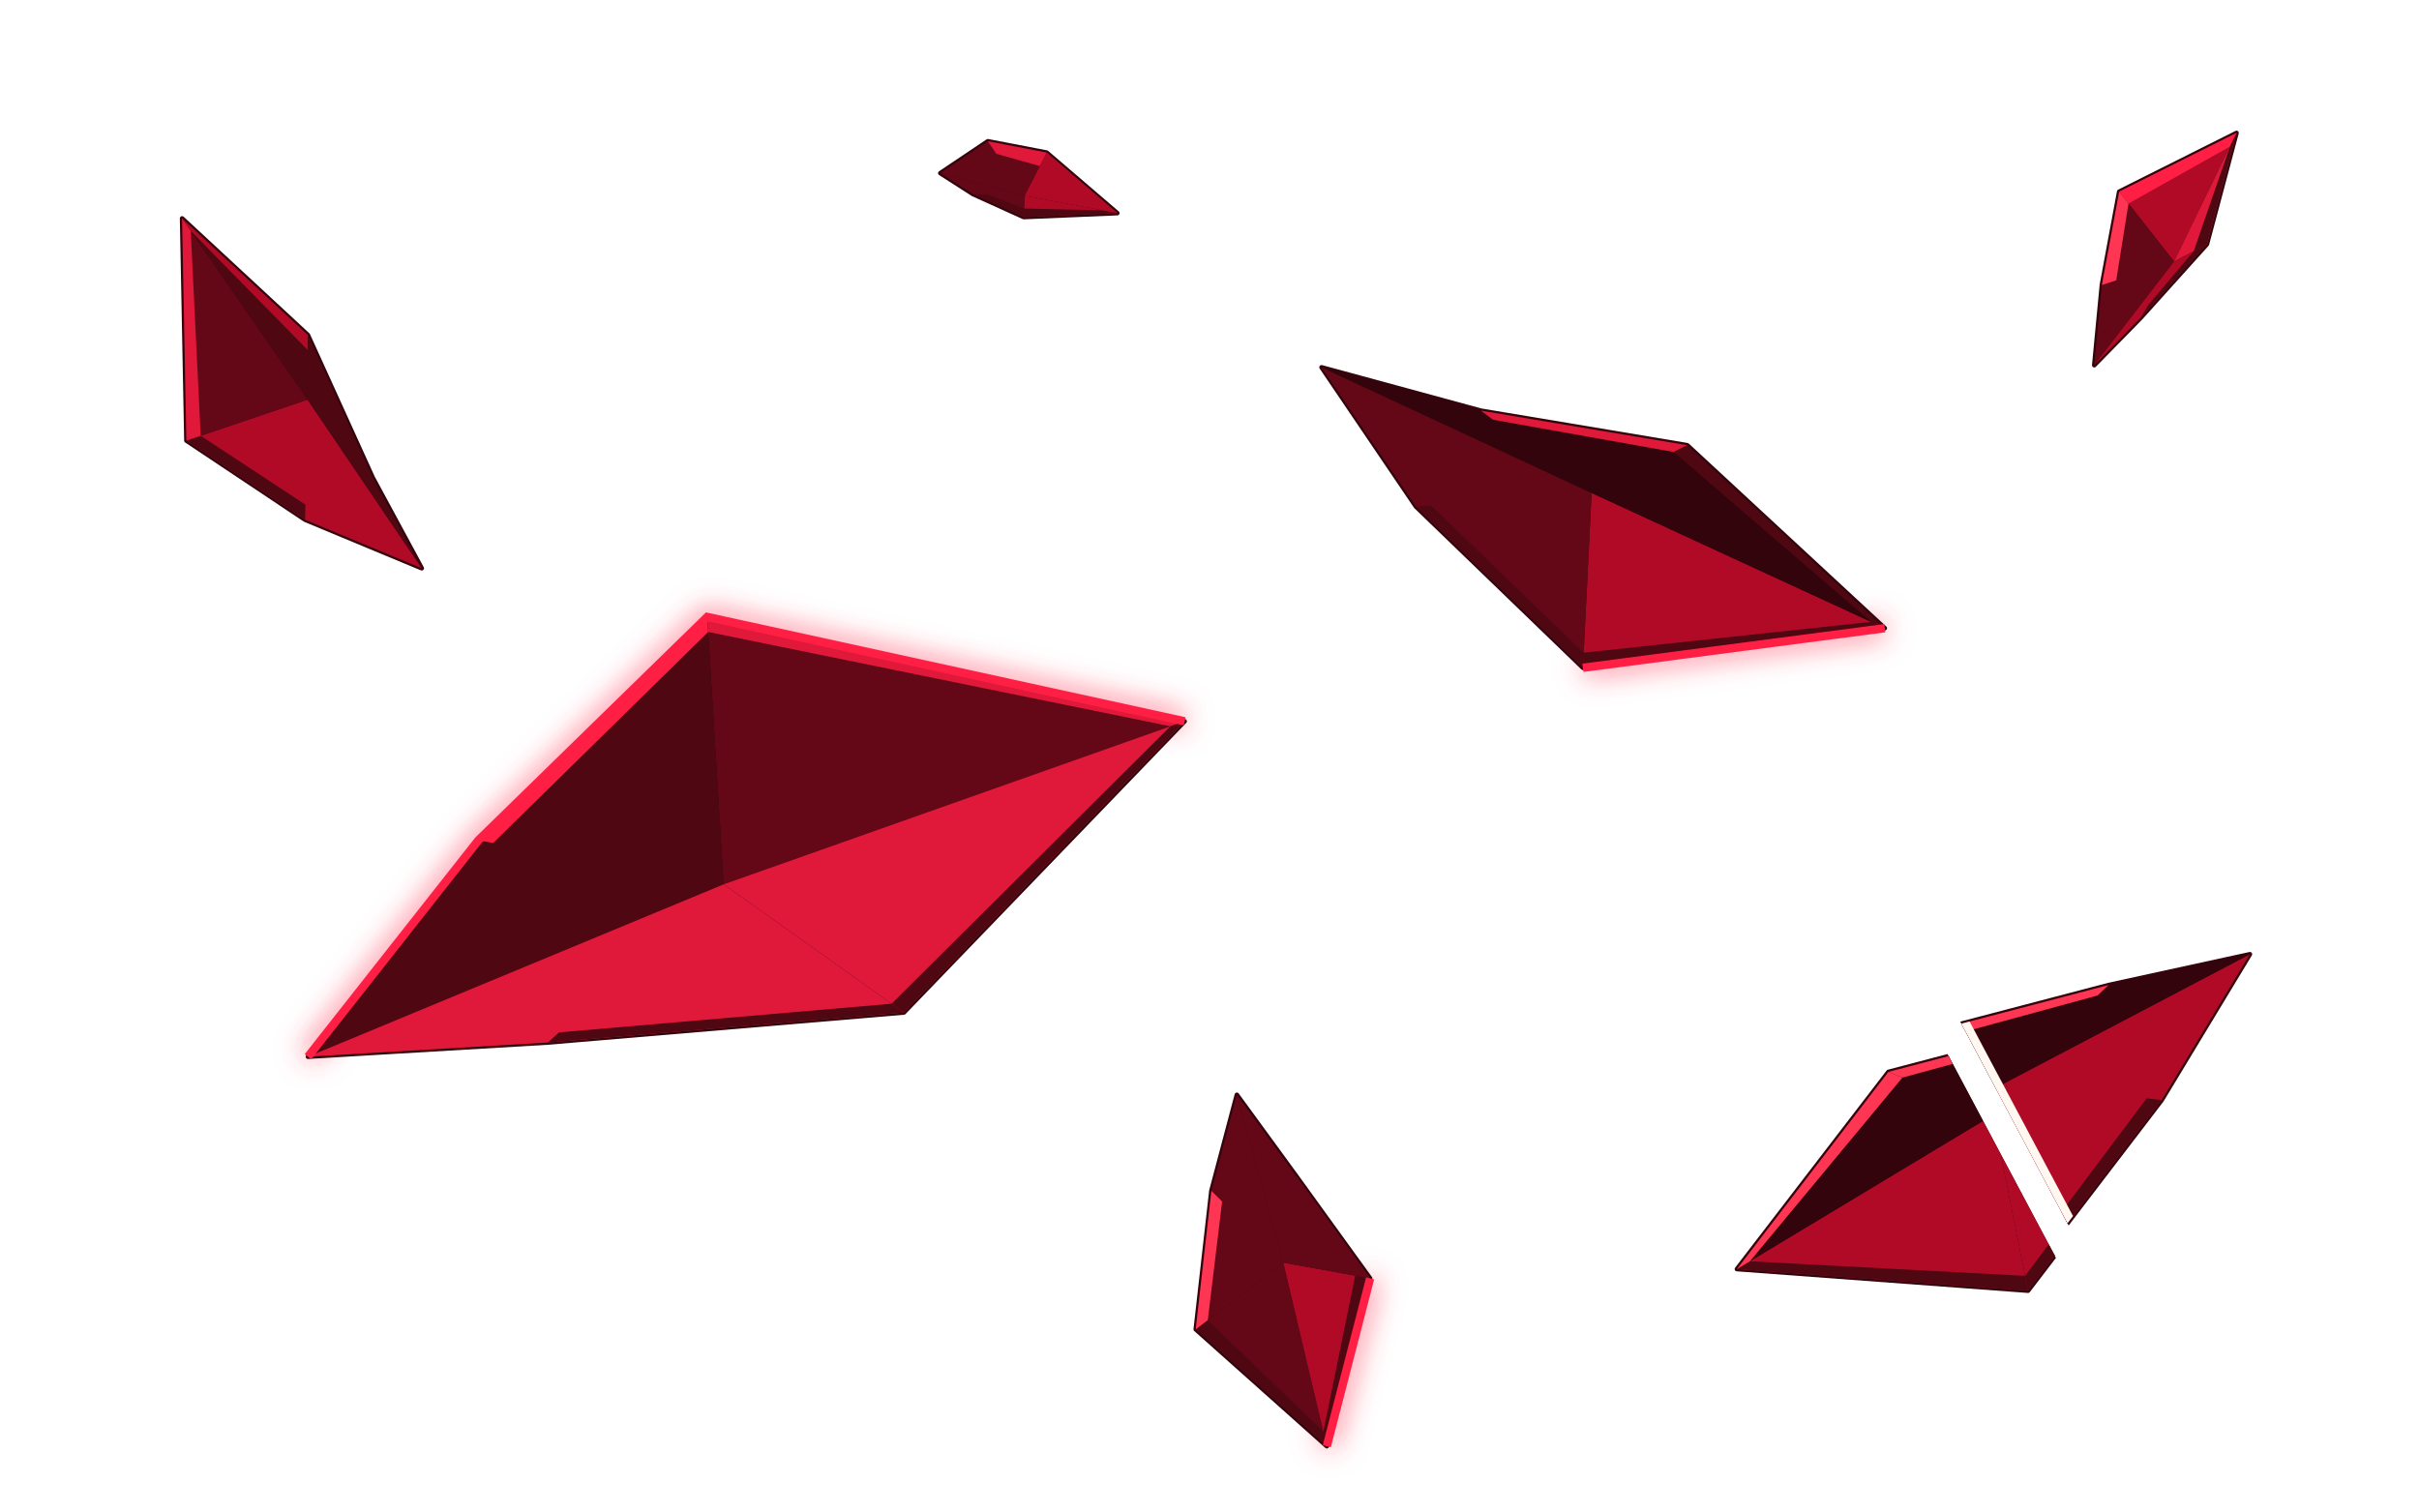
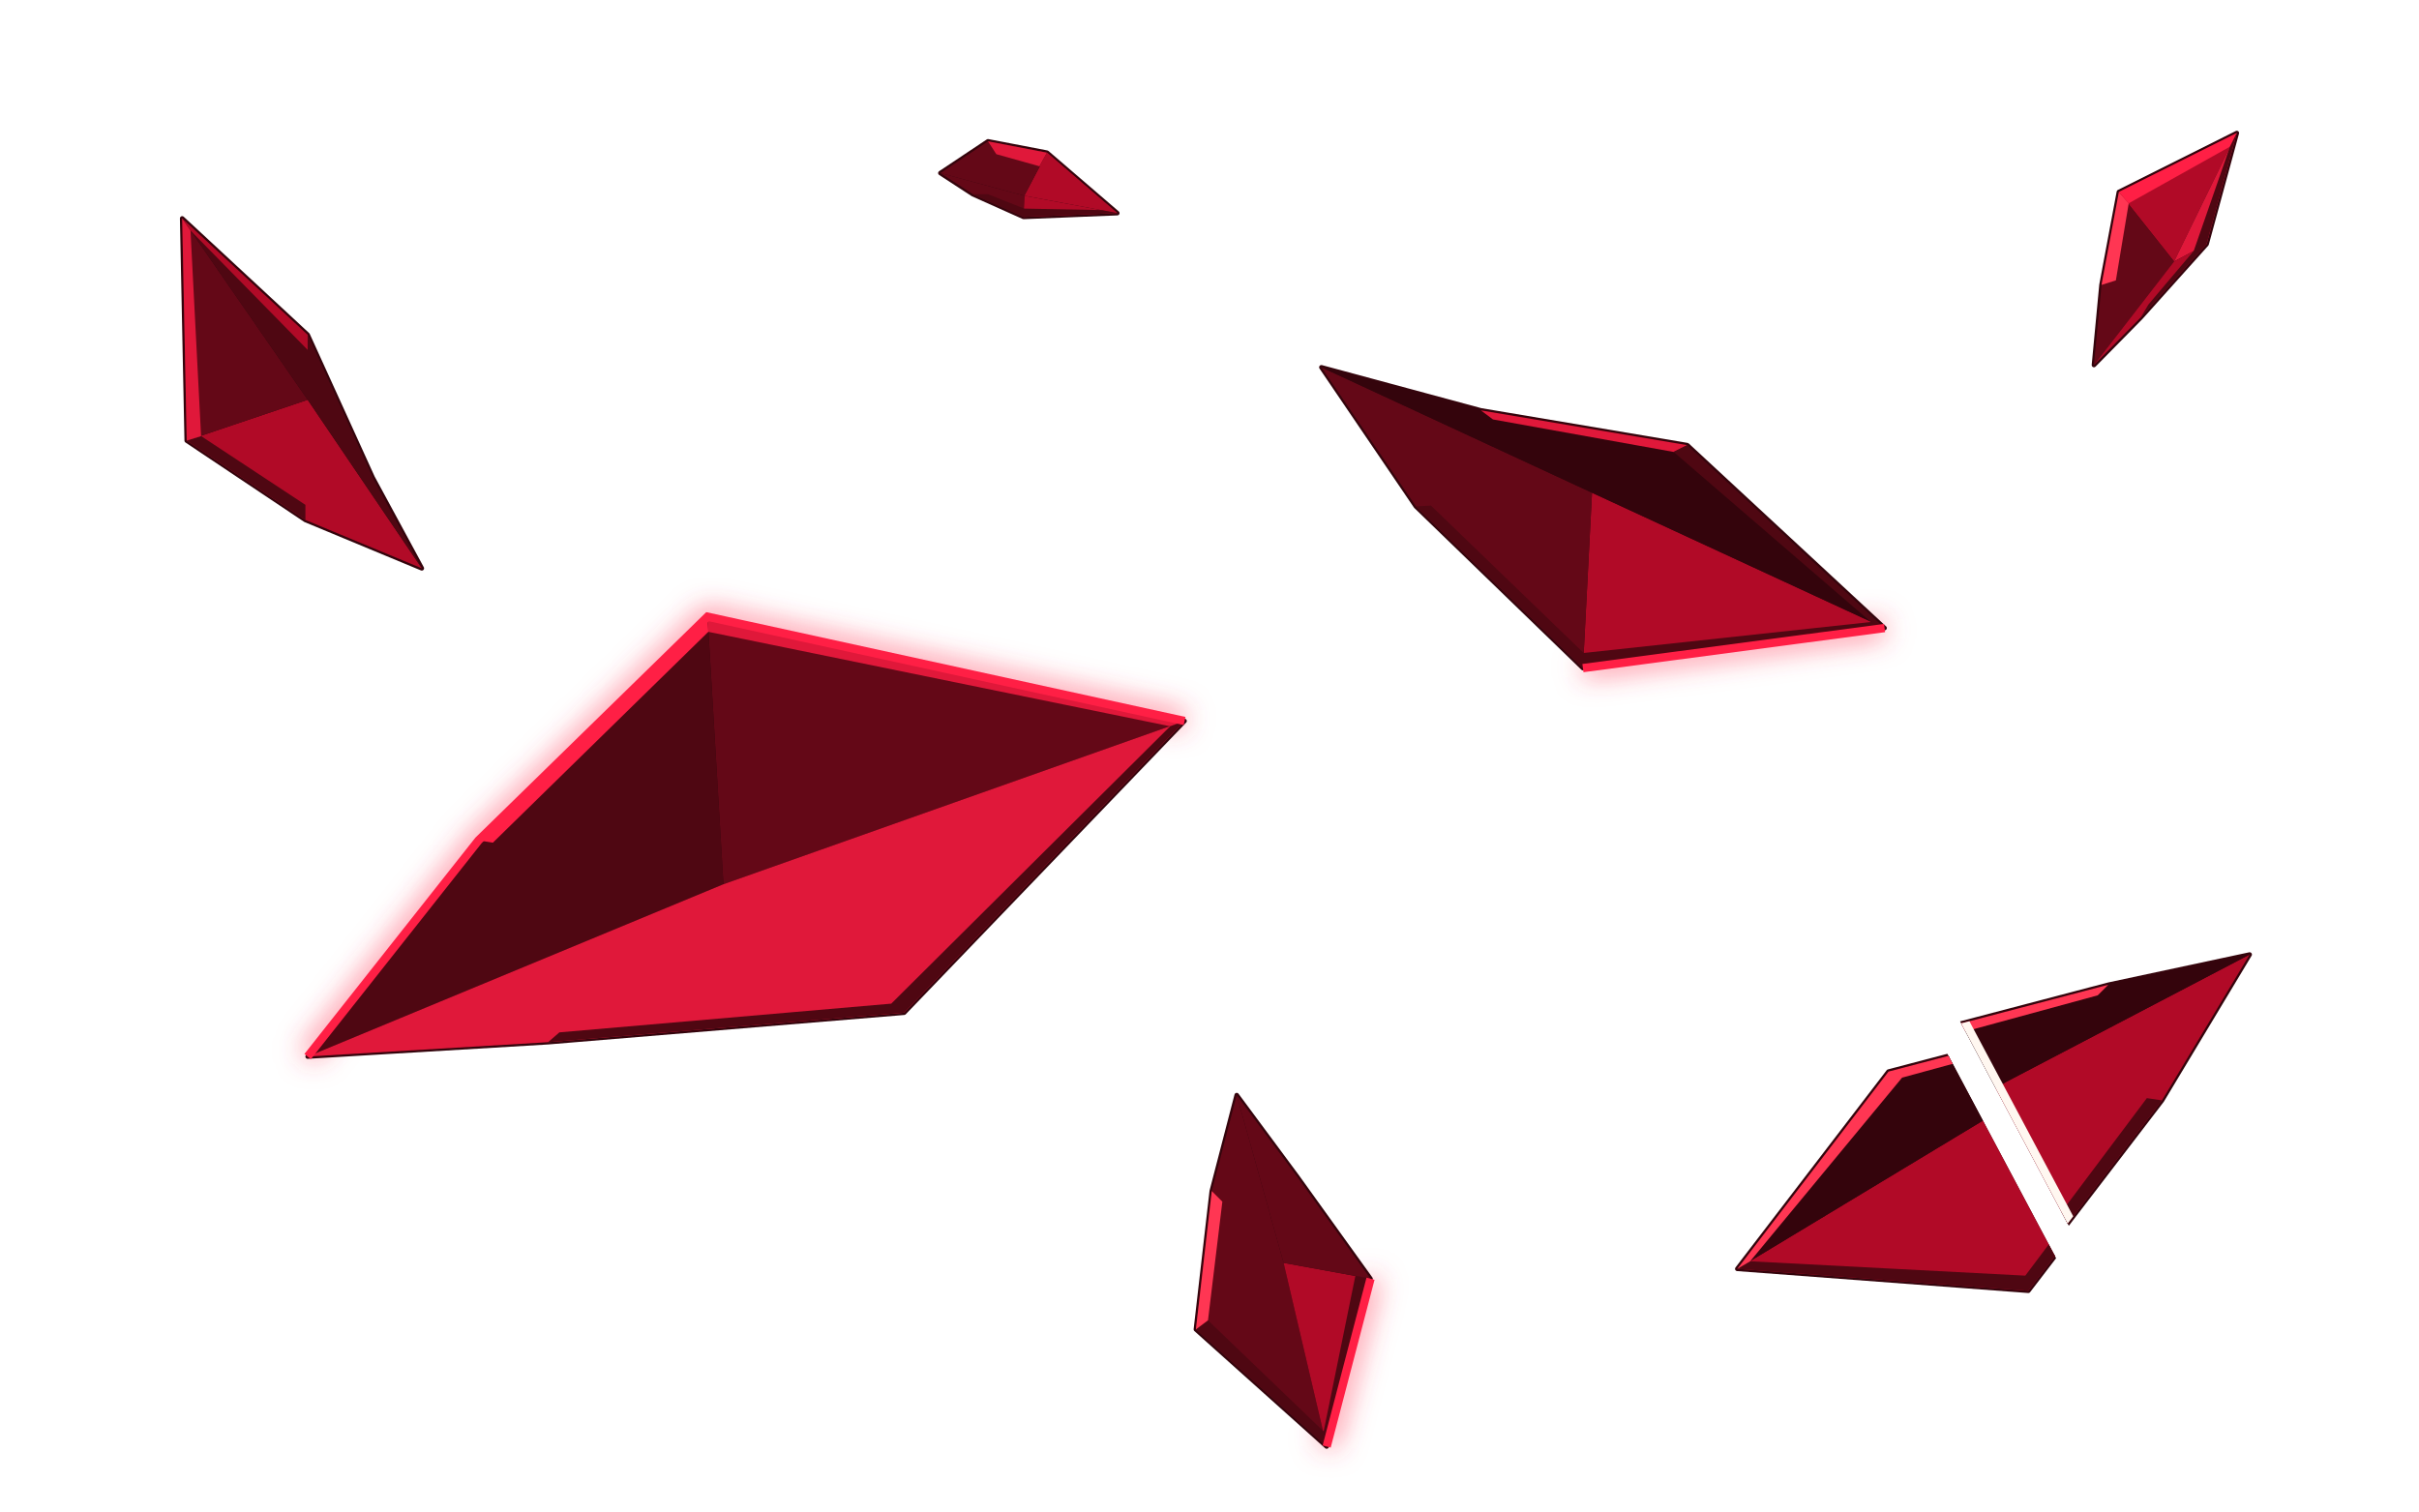
<svg xmlns="http://www.w3.org/2000/svg" viewBox="0 0 320 200" width="320" height="200">
  <defs>
    <filter id="ruinous-petals-glow" filterUnits="userSpaceOnUse" x="0" y="0" width="320" height="200">
      <feGaussianBlur stdDeviation="1.8" />
    </filter>
    <clipPath id="ruinous-petals-cut2a">
-       <path d="M170.11 -32.59L357.89 320.59L181.3 414.48L-6.48 61.3Z" />
+       <path d="M170.1 -32.6L357.9 320.6L181.3 414.5L-6.5 61.3Z" />
    </clipPath>
    <clipPath id="ruinous-petals-cut2b">
-       <path d="M170.11 -32.59L357.89 320.59L534.48 226.7L346.7 -126.48Z" />
+       <path d="M170.1 -32.6L357.9 320.6L534.5 226.7L346.7 -126.5Z" />
    </clipPath>
    <clipPath id="ruinous-petals-cut2p">
-       <path d="M297.63 126.26L285.96 145.56L269.96 166.49L231.45 163.63L251.49 137.54L278.93 130.34Z" />
+       <path d="M297.6 126.3L286 145.6L270 166.5L231.5 163.6L251.5 137.5L278.9 130.3Z" />
    </clipPath>
  </defs>
-   <path fill="none" stroke="#ff3653" stroke-width="2.4" opacity="0.6" filter="url(#ruinous-petals-glow)" d="M40.74 139.82L63.28 111.19L93.56 81.63L156.71 95.44" />
-   <path fill="#34040c" stroke="#34040c" stroke-width="0.6" stroke-linejoin="round" d="M40.74 139.82L63.28 111.19L93.56 81.63L156.71 95.44L119.57 133.97L72.48 137.94Z" />
-   <path fill="#640817" d="M95.73 117.01L93.56 81.63L156.71 95.44Z" />
-   <path fill="#4f0712" d="M40.74 139.82L63.28 111.19L93.56 81.63L95.73 117.01Z" />
-   <path fill="#e0183a" d="M95.73 117.01L156.71 95.44L119.57 133.97Z" />
-   <path fill="#e0183a" d="M40.74 139.82L95.73 117.01L119.57 133.97L72.48 137.94Z" />
-   <path fill="#ff1f45" d="M63.28 111.19L93.56 81.63L93.68 83.62L65.25 111.54Z" />
-   <path fill="#e0183a" d="M93.56 81.63L156.71 95.44L154.83 96.1L93.68 83.62Z" />
-   <path fill="#4f0712" d="M156.71 95.44L119.57 133.97L117.95 132.81L154.83 96.1Z" />
-   <path fill="#4f0712" d="M119.57 133.97L72.48 137.94L73.96 136.6L117.95 132.81Z" />
-   <path fill="none" stroke="#ff1f45" stroke-width="1.1" d="M40.74 139.82L63.28 111.19L93.56 81.63L156.71 95.44" />
-   <path fill="none" stroke="#ff3653" stroke-width="2.4" opacity="0.6" filter="url(#ruinous-petals-glow)" d="M249.33 83.12L209.4 88.36" />
-   <path fill="#34040c" stroke="#34040c" stroke-width="0.6" stroke-linejoin="round" d="M174.82 48.6L195.91 54.34L223.2 58.91L249.33 83.12L209.4 88.36L187.31 67.03Z" />
-   <path fill="#b10a27" d="M210.55 65.23L249.33 83.12L209.4 88.36Z" />
-   <path fill="#640817" d="M174.82 48.6L210.55 65.23L209.4 88.36L187.31 67.03Z" />
-   <path fill="#34040c" d="M210.55 65.23L223.2 58.91L249.33 83.12Z" />
-   <path fill="#34040c" d="M174.82 48.6L195.91 54.34L223.2 58.91L210.55 65.23Z" />
-   <path fill="#e0183a" d="M195.91 54.34L223.2 58.91L221.41 59.81L197.51 55.54Z" />
-   <path fill="#4f0712" d="M223.2 58.91L249.33 83.12L247.52 82.28L221.41 59.81Z" />
-   <path fill="#4f0712" d="M249.33 83.12L209.4 88.36L209.5 86.36L247.52 82.28Z" />
-   <path fill="#4f0712" d="M209.4 88.36L187.31 67.03L189.3 66.87L209.5 86.36Z" />
-   <path fill="none" stroke="#ff1f45" stroke-width="1.1" d="M249.33 83.12L209.4 88.36" />
+   <path fill="none" stroke="#ff3653" stroke-width="2.4" opacity="0.6" filter="url(#ruinous-petals-glow)" d="M40.7 139.8L63.3 111.2L93.6 81.6L156.7 95.4" />
+   <path fill="#34040c" stroke="#34040c" stroke-width="0.6" stroke-linejoin="round" d="M40.7 139.8L63.3 111.2L93.6 81.6L156.7 95.4L119.6 134L72.5 137.9Z" />
+   <path fill="#640817" d="M95.7 117L93.6 81.6L156.7 95.4Z" />
+   <path fill="#4f0712" d="M40.7 139.8L63.3 111.2L93.6 81.6L95.7 117Z" />
+   <path fill="#e0183a" d="M95.7 117L156.7 95.4L119.6 134ZM40.7 139.8L95.7 117L119.6 134L72.5 137.9Z" />
+   <path fill="#ff1f45" d="M63.3 111.2L93.6 81.6L93.7 83.6L65.2 111.5Z" />
+   <path fill="#e0183a" d="M93.6 81.6L156.7 95.4L154.8 96.1L93.7 83.6Z" />
+   <path fill="#4f0712" d="M156.7 95.4L119.6 134L117.9 132.8L154.8 96.1ZM119.6 134L72.5 137.9L74 136.6L117.9 132.8Z" />
+   <path fill="none" stroke="#ff1f45" stroke-width="1.1" d="M40.7 139.8L63.3 111.2L93.6 81.6L156.7 95.4" />
+   <path fill="none" stroke="#ff3653" stroke-width="2.4" opacity="0.6" filter="url(#ruinous-petals-glow)" d="M249.3 83.1L209.4 88.4" />
+   <path fill="#34040c" stroke="#34040c" stroke-width="0.6" stroke-linejoin="round" d="M174.8 48.6L195.9 54.3L223.2 58.9L249.3 83.1L209.4 88.4L187.3 67Z" />
+   <path fill="#b10a27" d="M210.6 65.2L249.3 83.1L209.4 88.4Z" />
+   <path fill="#640817" d="M174.8 48.6L210.6 65.2L209.4 88.4L187.3 67Z" />
+   <path fill="#34040c" d="M210.6 65.2L223.2 58.9L249.3 83.1ZM174.8 48.6L195.9 54.3L223.2 58.9L210.6 65.2Z" />
+   <path fill="#e0183a" d="M195.9 54.3L223.2 58.9L221.4 59.8L197.5 55.5Z" />
+   <path fill="#4f0712" d="M223.2 58.9L249.3 83.1L247.5 82.3L221.4 59.8ZM249.3 83.1L209.4 88.4L209.5 86.4L247.5 82.3ZM209.4 88.4L187.3 67L189.3 66.9L209.5 86.4Z" />
+   <path fill="none" stroke="#ff1f45" stroke-width="1.1" d="M249.3 83.1L209.4 88.4" />
  <g clip-path="url(#ruinous-petals-cut2b)">
-     <path fill="#34040c" stroke="#34040c" stroke-width="0.6" stroke-linejoin="round" d="M297.63 126.26L285.96 145.56L269.96 166.49L231.45 163.63L251.49 137.54L278.93 130.34Z" />
-     <path fill="#b10a27" d="M265.32 143.24L269.96 166.49L231.45 163.63Z" />
-     <path fill="#b10a27" d="M297.63 126.26L285.96 145.56L269.96 166.49L265.32 143.24Z" />
-     <path fill="#34040c" d="M265.32 143.24L231.45 163.63L251.49 137.54Z" />
-     <path fill="#34040c" d="M297.63 126.26L265.32 143.24L251.49 137.54L278.93 130.34Z" />
-     <path fill="#4f0712" d="M285.96 145.56L269.96 166.49L269.57 164.53L283.97 145.33Z" />
-     <path fill="#4f0712" d="M269.96 166.49L231.45 163.63L233.17 162.6L269.57 164.53Z" />
-     <path fill="#ff3653" d="M231.45 163.63L251.49 137.54L253.34 138.3L233.17 162.6Z" />
-     <path fill="#ff3653" d="M251.49 137.54L278.93 130.34L277.48 131.72L253.34 138.3Z" />
+     <path fill="#34040c" stroke="#34040c" stroke-width="0.6" stroke-linejoin="round" d="M297.6 126.3L286 145.6L270 166.5L231.5 163.6L251.5 137.5L278.9 130.3Z" />
+     <path fill="#b10a27" d="M265.3 143.2L270 166.5L231.5 163.6ZM297.6 126.3L286 145.6L270 166.5L265.3 143.2Z" />
+     <path fill="#34040c" d="M265.3 143.2L231.5 163.6L251.5 137.5ZM297.6 126.3L265.3 143.2L251.5 137.5L278.9 130.3Z" />
+     <path fill="#4f0712" d="M286 145.6L270 166.5L269.6 164.5L284 145.3ZM270 166.5L231.5 163.6L233.2 162.6L269.6 164.5Z" />
+     <path fill="#ff3653" d="M231.5 163.6L251.5 137.5L253.3 138.3L233.2 162.6ZM251.5 137.5L278.9 130.3L277.5 131.7L253.3 138.3Z" />
  </g>
  <g transform="translate(-1.68 4.29)">
    <g clip-path="url(#ruinous-petals-cut2a)">
-       <path fill="#34040c" stroke="#34040c" stroke-width="0.6" stroke-linejoin="round" d="M297.63 126.26L285.96 145.56L269.96 166.49L231.45 163.63L251.49 137.54L278.93 130.34Z" />
-       <path fill="#b10a27" d="M265.32 143.24L269.96 166.49L231.45 163.63Z" />
-       <path fill="#b10a27" d="M297.63 126.26L285.96 145.56L269.96 166.49L265.32 143.24Z" />
-       <path fill="#34040c" d="M265.32 143.24L231.45 163.63L251.49 137.54Z" />
-       <path fill="#34040c" d="M297.63 126.26L265.32 143.24L251.49 137.54L278.93 130.34Z" />
-       <path fill="#4f0712" d="M285.96 145.56L269.96 166.49L269.57 164.53L283.97 145.33Z" />
-       <path fill="#4f0712" d="M269.96 166.49L231.45 163.63L233.17 162.6L269.57 164.53Z" />
-       <path fill="#ff3653" d="M231.45 163.63L251.49 137.54L253.34 138.3L233.17 162.6Z" />
-       <path fill="#ff3653" d="M251.49 137.54L278.93 130.34L277.48 131.72L253.34 138.3Z" />
+       <path fill="#34040c" stroke="#34040c" stroke-width="0.6" stroke-linejoin="round" d="M297.6 126.3L286 145.6L270 166.5L231.5 163.6L251.5 137.5L278.9 130.3Z" />
+       <path fill="#b10a27" d="M265.3 143.2L270 166.5L231.5 163.6ZM297.6 126.3L286 145.6L270 166.5L265.3 143.2Z" />
+       <path fill="#34040c" d="M265.3 143.2L231.5 163.6L251.5 137.5ZM297.6 126.3L265.3 143.2L251.5 137.5L278.9 130.3Z" />
+       <path fill="#4f0712" d="M286 145.6L270 166.5L269.6 164.5L284 145.3ZM270 166.5L231.5 163.6L233.2 162.6L269.6 164.5Z" />
+       <path fill="#ff3653" d="M231.5 163.6L251.5 137.5L253.3 138.3L233.2 162.6ZM251.5 137.5L278.9 130.3L277.5 131.7L253.3 138.3Z" />
    </g>
  </g>
  <g clip-path="url(#ruinous-petals-cut2p)">
    <g clip-path="url(#ruinous-petals-cut2b)">
-       <path fill="none" stroke="#fff7f0" stroke-width="2.2" d="M249.92 117.51L278.08 170.49" />
+       <path fill="none" stroke="#fff7f0" stroke-width="2.2" d="M249.9 117.5L278.1 170.5" />
    </g>
  </g>
-   <path fill="#34040c" stroke="#34040c" stroke-width="0.6" stroke-linejoin="round" d="M55.79 75.19L40.36 68.77L24.66 58.3L24.09 28.9L40.73 44.33L49.31 63.21Z" />
-   <path fill="#b10a27" d="M55.79 75.19L40.36 68.77L24.66 58.3L40.69 52.88Z" />
-   <path fill="#640817" d="M40.69 52.88L24.66 58.3L24.09 28.9Z" />
-   <path fill="#4f0712" d="M40.69 52.88L24.09 28.9L40.73 44.33Z" />
-   <path fill="#4f0712" d="M55.79 75.19L40.69 52.88L40.73 44.33L49.31 63.21Z" />
-   <path fill="#4f0712" d="M40.36 68.77L24.66 58.3L26.55 57.66L40.4 66.77Z" />
-   <path fill="#e0183a" d="M24.66 58.3L24.09 28.9L25.23 30.54L26.55 57.66Z" />
-   <path fill="#b10a27" d="M24.09 28.9L40.73 44.33L40.72 46.33L25.23 30.54Z" />
-   <path fill="#4f0712" d="M40.73 44.33L49.31 63.21L48.03 61.67L40.72 46.33Z" />
-   <path fill="none" stroke="#ff3653" stroke-width="2.4" opacity="0.6" filter="url(#ruinous-petals-glow)" d="M181.25 169.15L175.52 191.36" />
-   <path fill="#34040c" stroke="#34040c" stroke-width="0.6" stroke-linejoin="round" d="M163.62 144.86L171.56 155.74L181.25 169.15L175.52 191.36L158.18 175.89L160.25 157.57Z" />
-   <path fill="#640817" d="M169.77 167.07L175.52 191.36L158.18 175.89Z" />
-   <path fill="#640817" d="M163.62 144.86L169.77 167.07L158.18 175.89L160.25 157.57Z" />
-   <path fill="#b10a27" d="M169.77 167.07L181.25 169.15L175.52 191.36Z" />
-   <path fill="#640817" d="M163.62 144.86L171.56 155.74L181.25 169.15L169.77 167.07Z" />
-   <path fill="#640817" d="M171.56 155.74L181.25 169.15L179.28 168.79L171.24 157.72Z" />
-   <path fill="#4f0712" d="M181.25 169.15L175.52 191.36L175.06 189.41L179.28 168.79Z" />
-   <path fill="#4f0712" d="M175.52 191.36L158.18 175.89L159.77 174.68L175.06 189.41Z" />
-   <path fill="#ff3653" d="M158.18 175.89L160.25 157.57L161.67 158.98L159.77 174.68Z" />
-   <path fill="none" stroke="#ff1f45" stroke-width="1.1" d="M181.25 169.15L175.52 191.36" />
-   <path fill="#34040c" stroke="#34040c" stroke-width="0.6" stroke-linejoin="round" d="M277.04 48.32L278.05 37.71L280.34 25.36L295.86 17.59L291.94 32.32L283.19 42.04Z" />
-   <path fill="#b10a27" d="M287.6 34.6L280.34 25.36L295.86 17.59Z" />
-   <path fill="#640817" d="M277.04 48.32L278.05 37.71L280.34 25.36L287.6 34.6Z" />
-   <path fill="#e0183a" d="M287.6 34.6L295.86 17.59L291.94 32.32Z" />
-   <path fill="#b10a27" d="M277.04 48.32L287.6 34.6L291.94 32.32L283.19 42.04Z" />
-   <path fill="#ff3653" d="M278.05 37.71L280.34 25.36L281.57 26.93L279.95 37.09Z" />
-   <path fill="#ff1f45" d="M280.34 25.36L295.86 17.59L294.99 19.39L281.57 26.93Z" />
-   <path fill="#4f0712" d="M295.86 17.59L291.94 32.32L290.2 33.23L294.99 19.39Z" />
-   <path fill="#4f0712" d="M291.94 32.32L283.19 42.04L284.21 40.32L290.2 33.23Z" />
-   <path fill="#34040c" stroke="#34040c" stroke-width="0.6" stroke-linejoin="round" d="M124.39 22.91L130.68 18.69L138.46 20.19L147.8 28.2L135.42 28.72L128.71 25.68Z" />
-   <path fill="#b10a27" d="M135.53 25.9L138.46 20.19L147.8 28.2Z" />
-   <path fill="#640817" d="M124.39 22.91L130.68 18.69L138.46 20.19L135.53 25.9Z" />
-   <path fill="#b10a27" d="M135.53 25.9L147.8 28.2L135.42 28.72Z" />
-   <path fill="#640817" d="M124.39 22.91L135.53 25.9L135.42 28.72L128.71 25.68Z" />
-   <path fill="#e0183a" d="M130.68 18.69L138.46 20.19L137.55 21.97L131.8 20.35Z" />
-   <path fill="#b10a27" d="M138.46 20.19L147.8 28.2L145.84 27.83L137.55 21.97Z" />
-   <path fill="#4f0712" d="M147.8 28.2L135.42 28.72L135.47 27.59L145.84 27.83Z" />
-   <path fill="#4f0712" d="M135.42 28.72L128.71 25.68L130.71 25.74L135.47 27.59Z" />
+   <path fill="#34040c" stroke="#34040c" stroke-width="0.6" stroke-linejoin="round" d="M55.8 75.2L40.4 68.8L24.7 58.3L24.1 28.9L40.7 44.3L49.3 63.2Z" />
+   <path fill="#b10a27" d="M55.8 75.2L40.4 68.8L24.7 58.3L40.7 52.9Z" />
+   <path fill="#640817" d="M40.7 52.9L24.7 58.3L24.1 28.9Z" />
+   <path fill="#4f0712" d="M40.7 52.9L24.1 28.9L40.7 44.3ZM55.8 75.2L40.7 52.9L40.7 44.3L49.3 63.2ZM40.4 68.8L24.7 58.3L26.6 57.7L40.4 66.8Z" />
+   <path fill="#e0183a" d="M24.7 58.3L24.1 28.9L25.2 30.5L26.6 57.7Z" />
+   <path fill="#b10a27" d="M24.1 28.9L40.7 44.3L40.7 46.3L25.2 30.5Z" />
+   <path fill="#4f0712" d="M40.7 44.3L49.3 63.2L48 61.7L40.7 46.3Z" />
+   <path fill="none" stroke="#ff3653" stroke-width="2.4" opacity="0.6" filter="url(#ruinous-petals-glow)" d="M181.3 169.2L175.5 191.4" />
+   <path fill="#34040c" stroke="#34040c" stroke-width="0.6" stroke-linejoin="round" d="M163.6 144.9L171.6 155.7L181.3 169.2L175.5 191.4L158.2 175.9L160.3 157.6Z" />
+   <path fill="#640817" d="M169.8 167.1L175.5 191.4L158.2 175.9ZM163.6 144.9L169.8 167.1L158.2 175.9L160.3 157.6Z" />
+   <path fill="#b10a27" d="M169.8 167.1L181.3 169.2L175.5 191.4Z" />
+   <path fill="#640817" d="M163.6 144.9L171.6 155.7L181.3 169.2L169.8 167.1ZM171.6 155.7L181.3 169.2L179.3 168.8L171.2 157.7Z" />
+   <path fill="#4f0712" d="M181.3 169.2L175.5 191.4L175.1 189.4L179.3 168.8ZM175.5 191.4L158.2 175.9L159.8 174.7L175.1 189.4Z" />
+   <path fill="#ff3653" d="M158.2 175.9L160.3 157.6L161.7 159L159.8 174.7Z" />
+   <path fill="none" stroke="#ff1f45" stroke-width="1.1" d="M181.3 169.2L175.5 191.4" />
+   <path fill="#34040c" stroke="#34040c" stroke-width="0.6" stroke-linejoin="round" d="M277 48.3L278 37.7L280.3 25.4L295.9 17.6L291.9 32.3L283.2 42Z" />
+   <path fill="#b10a27" d="M287.6 34.6L280.3 25.4L295.9 17.6Z" />
+   <path fill="#640817" d="M277 48.3L278 37.7L280.3 25.4L287.6 34.6Z" />
+   <path fill="#e0183a" d="M287.6 34.6L295.9 17.6L291.9 32.3Z" />
+   <path fill="#b10a27" d="M277 48.3L287.6 34.6L291.9 32.3L283.2 42Z" />
+   <path fill="#ff3653" d="M278 37.7L280.3 25.4L281.6 26.9L279.9 37.1Z" />
+   <path fill="#ff1f45" d="M280.3 25.4L295.9 17.6L295 19.4L281.6 26.9Z" />
+   <path fill="#4f0712" d="M295.9 17.6L291.9 32.3L290.2 33.2L295 19.4ZM291.9 32.3L283.2 42L284.2 40.3L290.2 33.2Z" />
+   <path fill="#34040c" stroke="#34040c" stroke-width="0.6" stroke-linejoin="round" d="M124.4 22.9L130.7 18.7L138.5 20.2L147.8 28.2L135.4 28.7L128.7 25.7Z" />
+   <path fill="#b10a27" d="M135.5 25.9L138.5 20.2L147.8 28.2Z" />
+   <path fill="#640817" d="M124.4 22.9L130.7 18.7L138.5 20.2L135.5 25.9Z" />
+   <path fill="#b10a27" d="M135.5 25.9L147.8 28.2L135.4 28.7Z" />
+   <path fill="#640817" d="M124.4 22.9L135.5 25.9L135.4 28.7L128.7 25.7Z" />
+   <path fill="#e0183a" d="M130.7 18.7L138.5 20.2L137.5 22L131.8 20.4Z" />
+   <path fill="#b10a27" d="M138.5 20.2L147.8 28.2L145.8 27.8L137.5 22Z" />
+   <path fill="#4f0712" d="M147.8 28.2L135.4 28.7L135.5 27.6L145.8 27.8ZM135.4 28.7L128.7 25.7L130.7 25.7L135.5 27.6Z" />
</svg>
